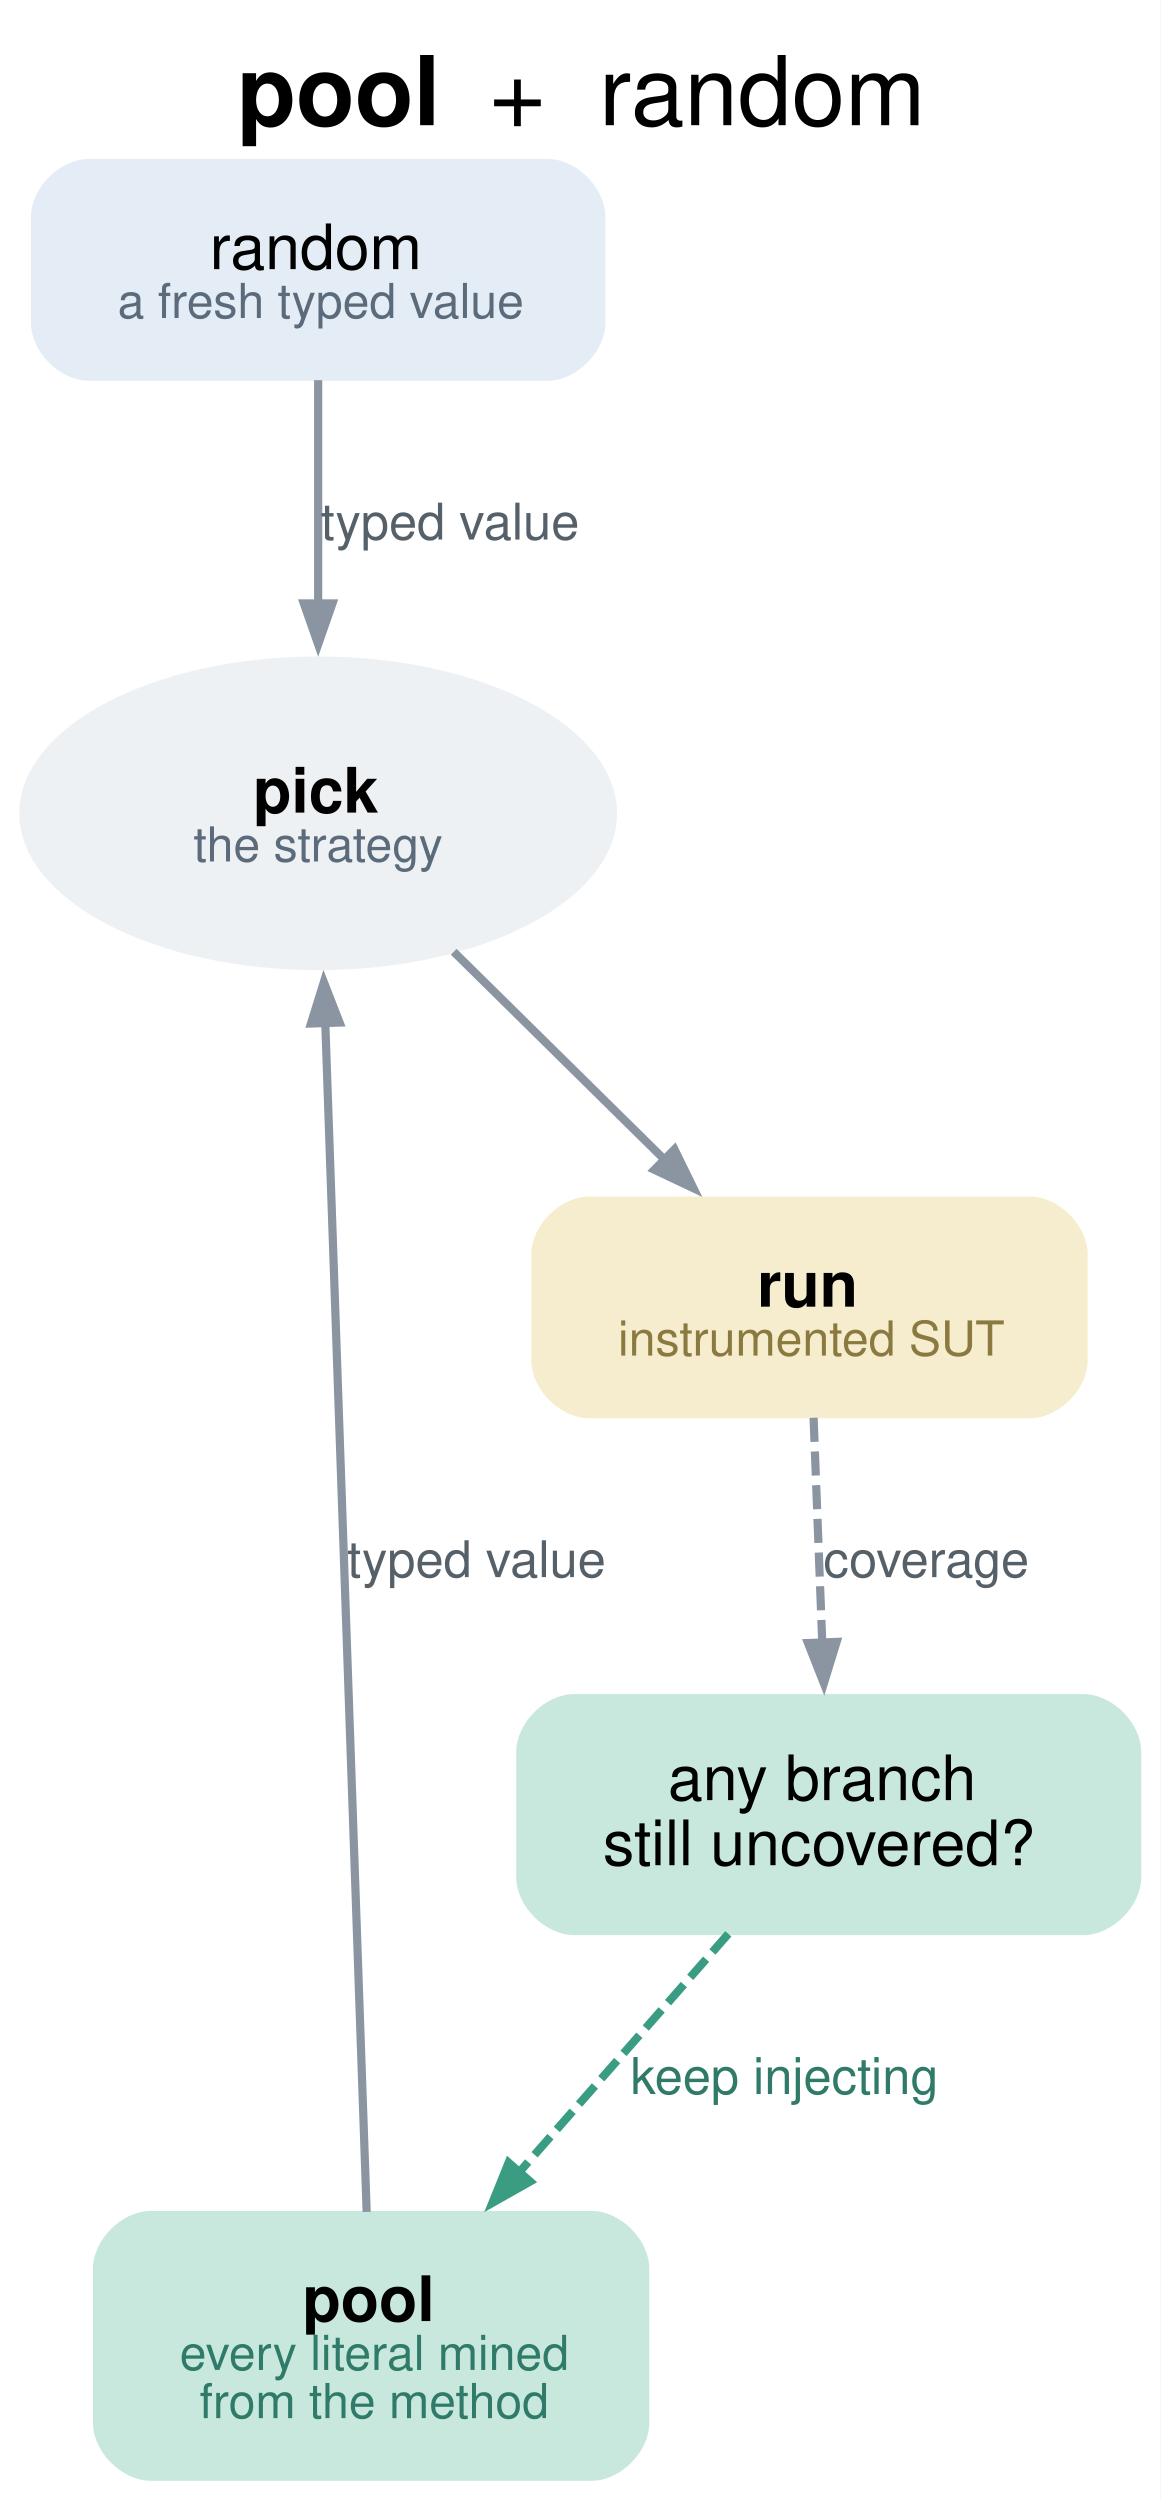
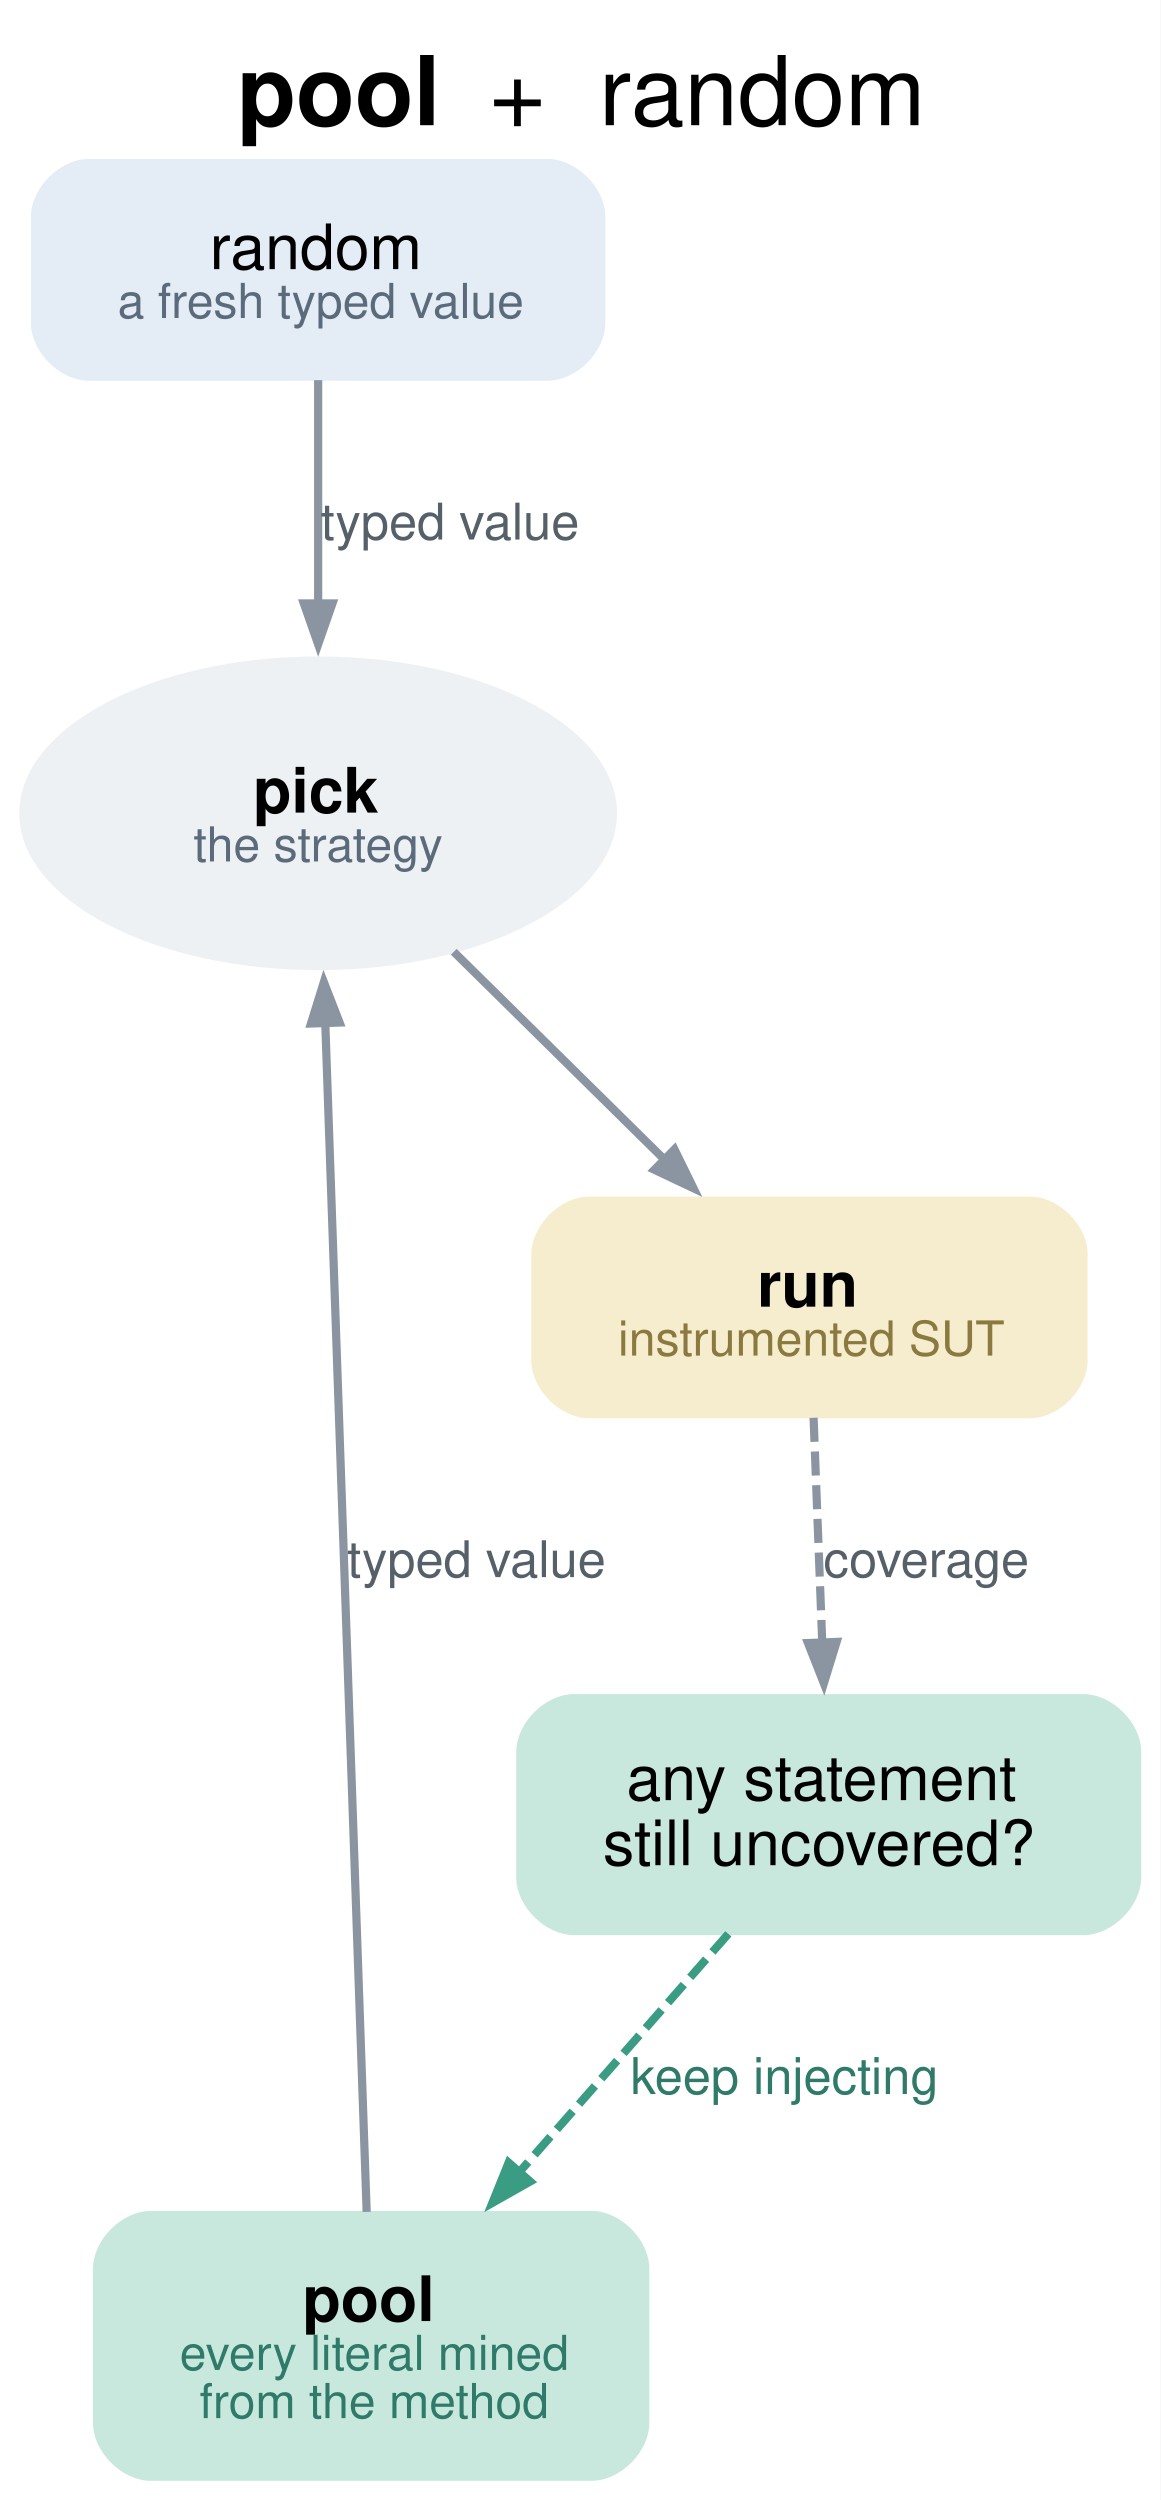
<svg xmlns="http://www.w3.org/2000/svg" width="241pt" height="519pt" viewBox="0.00 0.00 241.00 519.00">
  <g id="graph0" class="graph" transform="scale(1 1) rotate(0) translate(4 515.02)">
    <polygon fill="white" stroke="none" points="-4,4 -4,-515.02 236.92,-515.02 236.92,4 -4,4" />
    <text xml:space="preserve" text-anchor="start" x="45.21" y="-489.02" font-family="Helvetica,sans-Serif" font-weight="bold" font-size="20.00">pool</text>
    <text xml:space="preserve" text-anchor="start" x="86.46" y="-489.02" font-family="Helvetica,sans-Serif" font-size="20.00">  +  random</text>
    <g id="node1" class="node">
      <path fill="#e4ecf5" stroke="black" stroke-width="0" d="M109.67,-482.02C109.67,-482.02 14.42,-482.02 14.42,-482.02 8.42,-482.02 2.42,-476.02 2.42,-470.02 2.42,-470.02 2.42,-447.98 2.42,-447.98 2.42,-441.98 8.42,-435.98 14.42,-435.98 14.42,-435.98 109.67,-435.98 109.67,-435.98 115.67,-435.98 121.67,-441.98 121.67,-447.98 121.67,-447.98 121.67,-470.02 121.67,-470.02 121.67,-476.02 115.67,-482.02 109.67,-482.02" />
      <text xml:space="preserve" text-anchor="start" x="39.55" y="-459.15" font-family="Helvetica,sans-Serif" font-size="13.00">random</text>
      <text xml:space="preserve" text-anchor="start" x="20.42" y="-449" font-family="Helvetica,sans-Serif" font-size="10.00" fill="#5b6b7b">a fresh typed value</text>
    </g>
    <g id="node4" class="node">
      <ellipse fill="#eef1f4" stroke="black" stroke-width="0" cx="62.05" cy="-346.18" rx="62.05" ry="32.56" />
      <text xml:space="preserve" text-anchor="start" x="48.55" y="-346.33" font-family="Helvetica,sans-Serif" font-weight="bold" font-size="13.00">pick</text>
      <text xml:space="preserve" text-anchor="start" x="36.17" y="-336.18" font-family="Helvetica,sans-Serif" font-size="10.00" fill="#5b6b7b">the strategy</text>
    </g>
    <g id="edge1" class="edge">
      <path fill="none" stroke="#8a95a1" stroke-width="1.7" d="M62.05,-436.1C62.05,-422.78 62.05,-405.31 62.05,-389.39" />
      <polygon fill="#8a95a1" stroke="#8a95a1" stroke-width="1.7" points="65.02,-389.75 62.05,-381.25 59.07,-389.75 65.02,-389.75" />
      <text xml:space="preserve" text-anchor="middle" x="89.42" y="-403.01" font-family="Helvetica,sans-Serif" font-size="10.50" fill="#566069">typed value</text>
    </g>
    <g id="node2" class="node">
      <path fill="#c9e8dd" stroke="black" stroke-width="0" d="M118.8,-56.04C118.8,-56.04 27.3,-56.04 27.3,-56.04 21.3,-56.04 15.3,-50.04 15.3,-44.04 15.3,-44.04 15.3,-12 15.3,-12 15.3,-6 21.3,0 27.3,0 27.3,0 118.8,0 118.8,0 124.8,0 130.8,-6 130.8,-12 130.8,-12 130.8,-44.04 130.8,-44.04 130.8,-50.04 124.8,-56.04 118.8,-56.04" />
      <text xml:space="preserve" text-anchor="start" x="58.8" y="-33.17" font-family="Helvetica,sans-Serif" font-weight="bold" font-size="13.00">pool</text>
      <text xml:space="preserve" text-anchor="start" x="33.3" y="-23.02" font-family="Helvetica,sans-Serif" font-size="10.00" fill="#2f7a68">every literal mined</text>
      <text xml:space="preserve" text-anchor="start" x="37.42" y="-13.02" font-family="Helvetica,sans-Serif" font-size="10.00" fill="#2f7a68">from the method</text>
    </g>
    <g id="edge2" class="edge">
      <path fill="none" stroke="#8a95a1" stroke-width="1.7" d="M72.12,-55.83C70.2,-110.82 65.82,-236.74 63.52,-302.86" />
      <polygon fill="#8a95a1" stroke="#8a95a1" stroke-width="1.7" points="60.56,-302.54 63.23,-311.13 66.5,-302.74 60.56,-302.54" />
      <text xml:space="preserve" text-anchor="middle" x="94.92" y="-187.6" font-family="Helvetica,sans-Serif" font-size="10.50" fill="#566069">typed value</text>
    </g>
    <g id="node3" class="node">
      <path fill="#c9e8dd" stroke="black" stroke-width="0" d="M220.92,-163.33C220.92,-163.33 115.17,-163.33 115.17,-163.33 109.17,-163.33 103.17,-157.33 103.17,-151.33 103.17,-151.33 103.17,-125.29 103.17,-125.29 103.17,-119.29 109.17,-113.29 115.17,-113.29 115.17,-113.29 220.92,-113.29 220.92,-113.29 226.92,-113.29 232.92,-119.29 232.92,-125.29 232.92,-125.29 232.92,-151.33 232.92,-151.33 232.92,-157.33 226.92,-163.33 220.92,-163.33" />
-       <text xml:space="preserve" text-anchor="start" x="134.67" y="-141.31" font-family="Helvetica,sans-Serif" font-size="13.00">any branch</text>
+       <text xml:space="preserve" text-anchor="start" x="126.05" y="-141.31" font-family="Helvetica,sans-Serif" font-size="13.00">any statement</text>
      <text xml:space="preserve" text-anchor="start" x="121.17" y="-127.81" font-family="Helvetica,sans-Serif" font-size="13.00">still uncovered?</text>
    </g>
    <g id="edge5" class="edge">
      <path fill="none" stroke="#3a9c83" stroke-width="1.7" stroke-dasharray="5,2" d="M147.2,-113.55C134.46,-99.02 117.93,-80.18 103.71,-63.97" />
      <polygon fill="#3a9c83" stroke="#3a9c83" stroke-width="1.7" points="106.06,-62.14 98.22,-57.71 101.59,-66.06 106.06,-62.14" />
      <text xml:space="preserve" text-anchor="middle" x="158.86" y="-80.31" font-family="Helvetica,sans-Serif" font-size="10.50" fill="#2f7a68">keep injecting</text>
    </g>
    <g id="node5" class="node">
      <path fill="#f6edcf" stroke="black" stroke-width="0" d="M209.8,-266.62C209.8,-266.62 118.3,-266.62 118.3,-266.62 112.3,-266.62 106.3,-260.62 106.3,-254.62 106.3,-254.62 106.3,-232.58 106.3,-232.58 106.3,-226.58 112.3,-220.58 118.3,-220.58 118.3,-220.58 209.8,-220.58 209.8,-220.58 215.8,-220.58 221.8,-226.58 221.8,-232.58 221.8,-232.58 221.8,-254.62 221.8,-254.62 221.8,-260.62 215.8,-266.62 209.8,-266.62" />
      <text xml:space="preserve" text-anchor="start" x="153.17" y="-243.75" font-family="Helvetica,sans-Serif" font-weight="bold" font-size="13.00">run</text>
      <text xml:space="preserve" text-anchor="start" x="124.3" y="-233.6" font-family="Helvetica,sans-Serif" font-size="10.00" fill="#8a7a40">instrumented SUT</text>
    </g>
    <g id="edge3" class="edge">
      <path fill="none" stroke="#8a95a1" stroke-width="1.7" d="M90.19,-317.43C103.8,-304.01 120.14,-287.9 133.99,-274.24" />
      <polygon fill="#8a95a1" stroke="#8a95a1" stroke-width="1.7" points="136.02,-276.42 139.98,-268.33 131.84,-272.18 136.02,-276.42" />
    </g>
    <g id="edge4" class="edge">
      <path fill="none" stroke="#8a95a1" stroke-width="1.7" stroke-dasharray="5,2" d="M164.9,-220.69C165.42,-207.07 166.11,-189.25 166.71,-173.76" />
      <polygon fill="#8a95a1" stroke="#8a95a1" stroke-width="1.7" points="169.68,-174.16 167.03,-165.55 163.73,-173.93 169.68,-174.16" />
      <text xml:space="preserve" text-anchor="middle" x="188.29" y="-187.6" font-family="Helvetica,sans-Serif" font-size="10.50" fill="#566069">coverage</text>
    </g>
  </g>
</svg>
